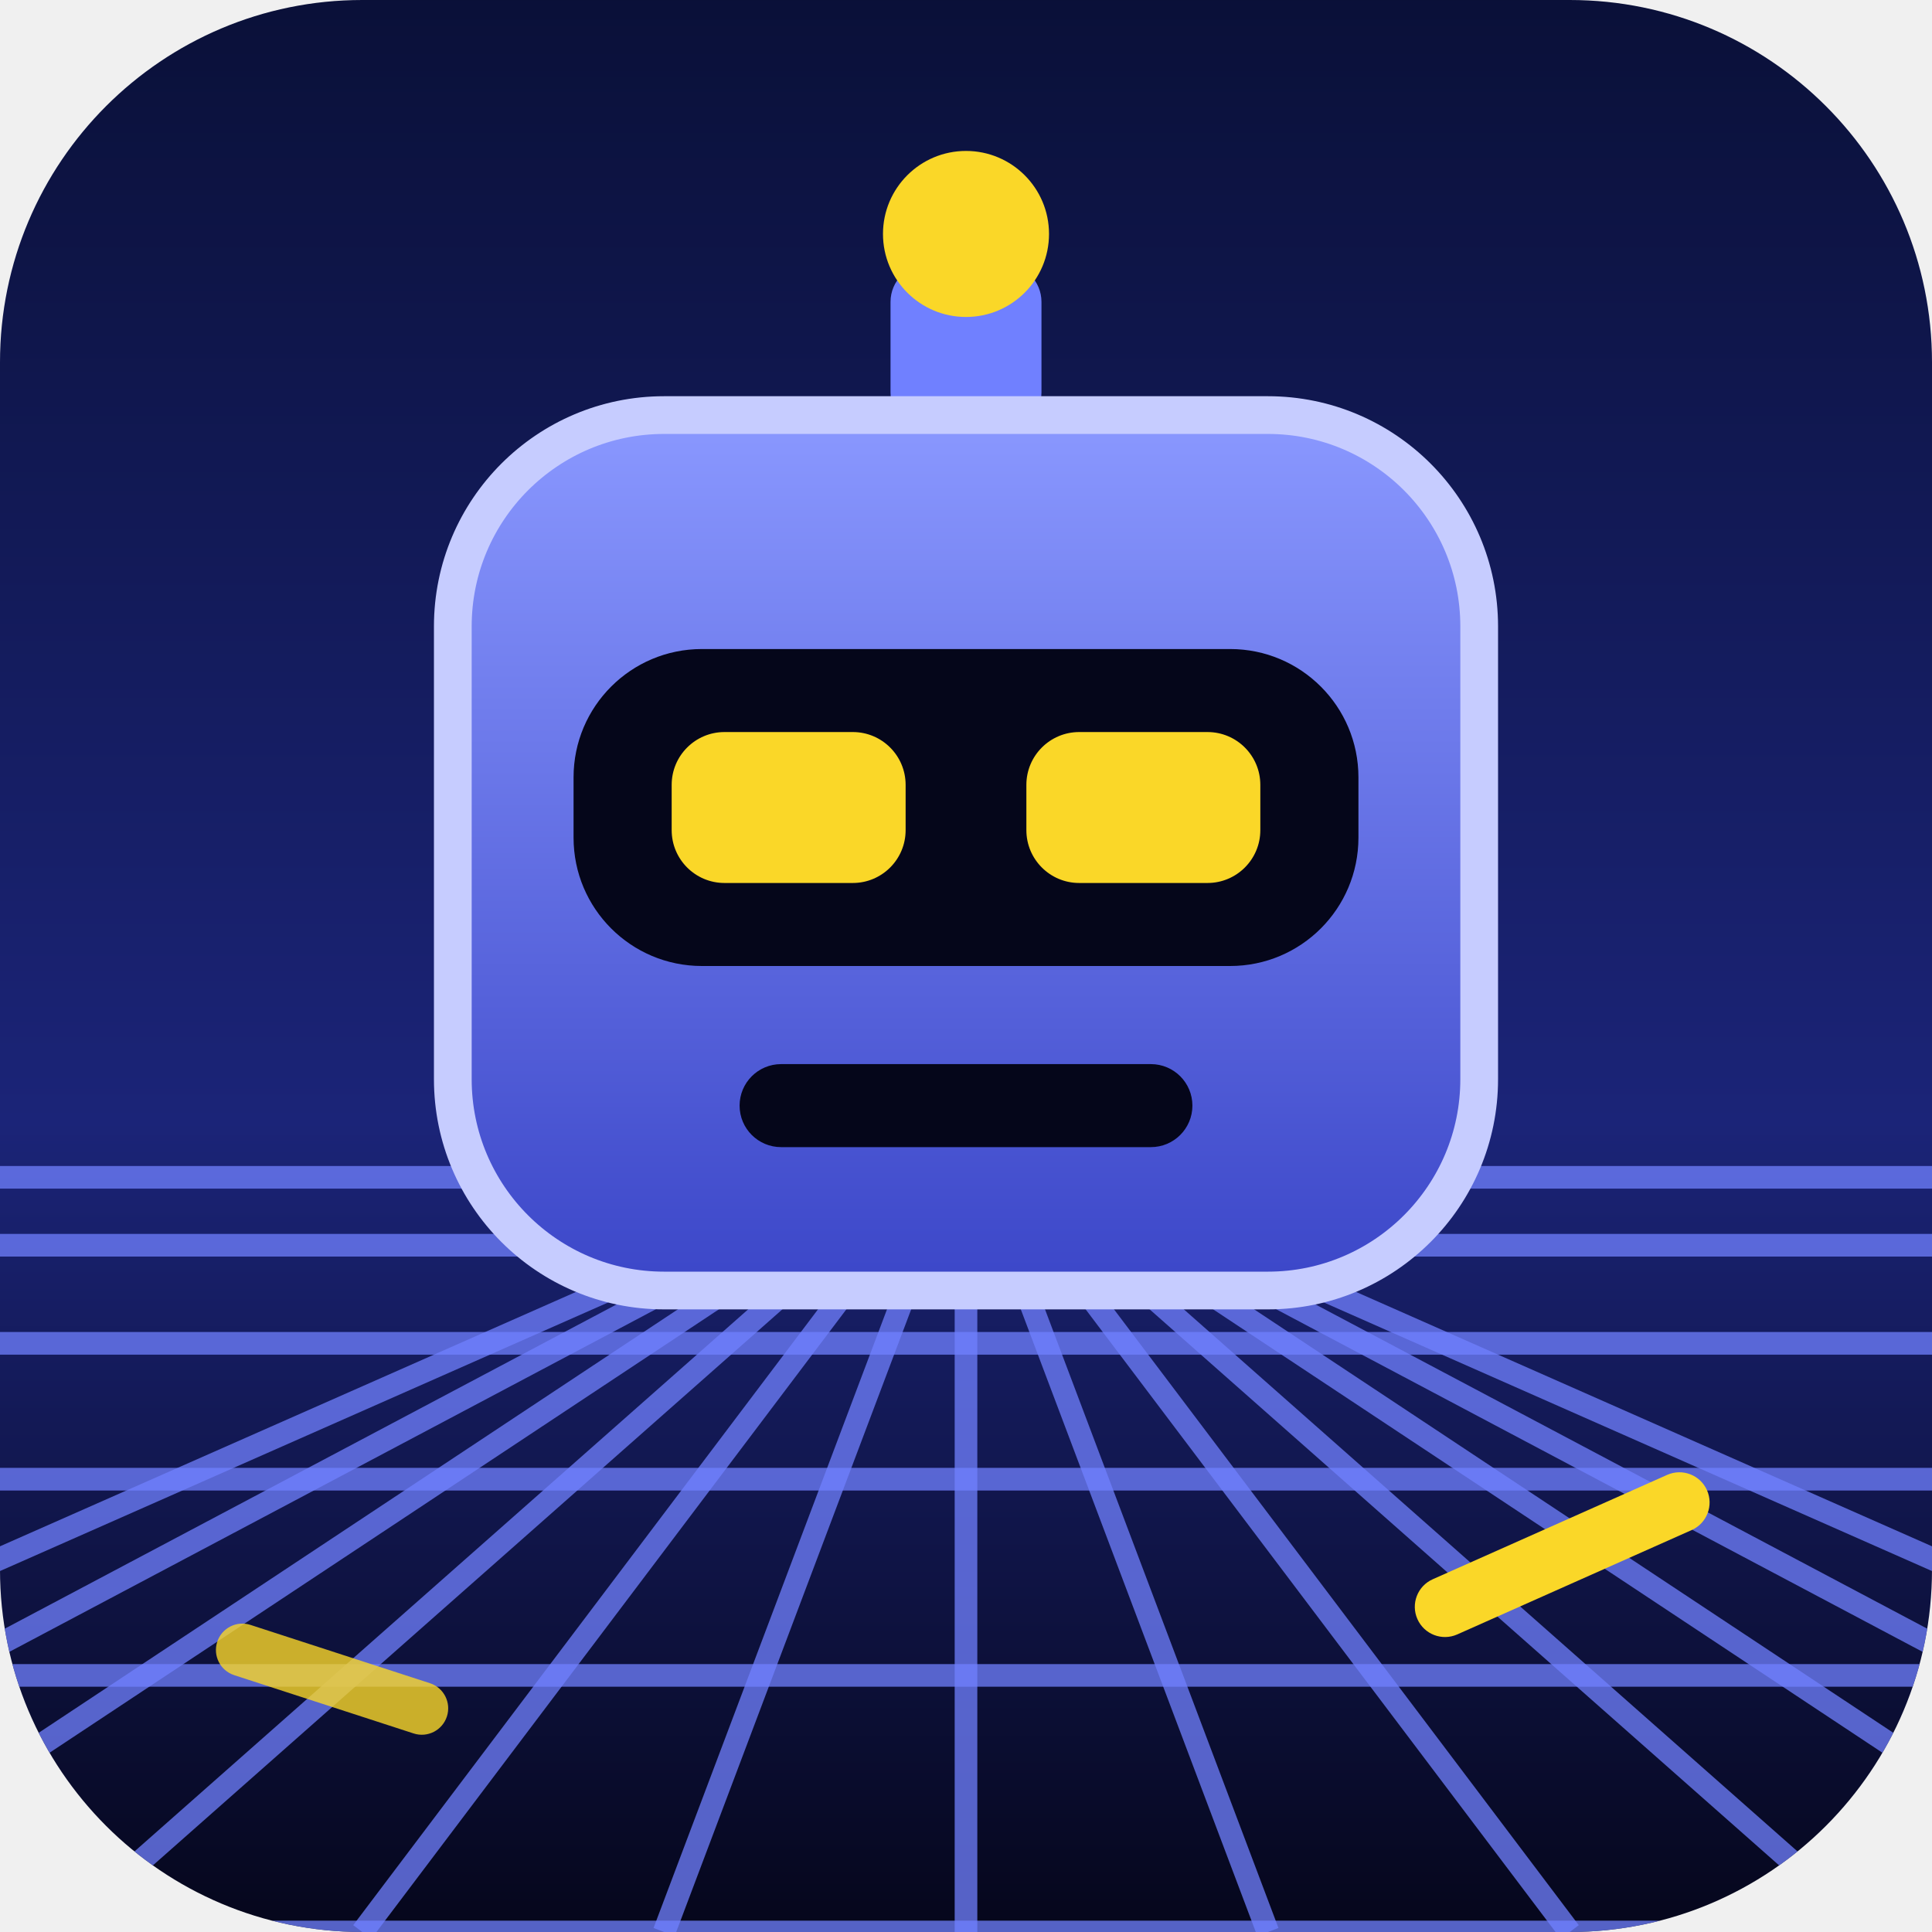
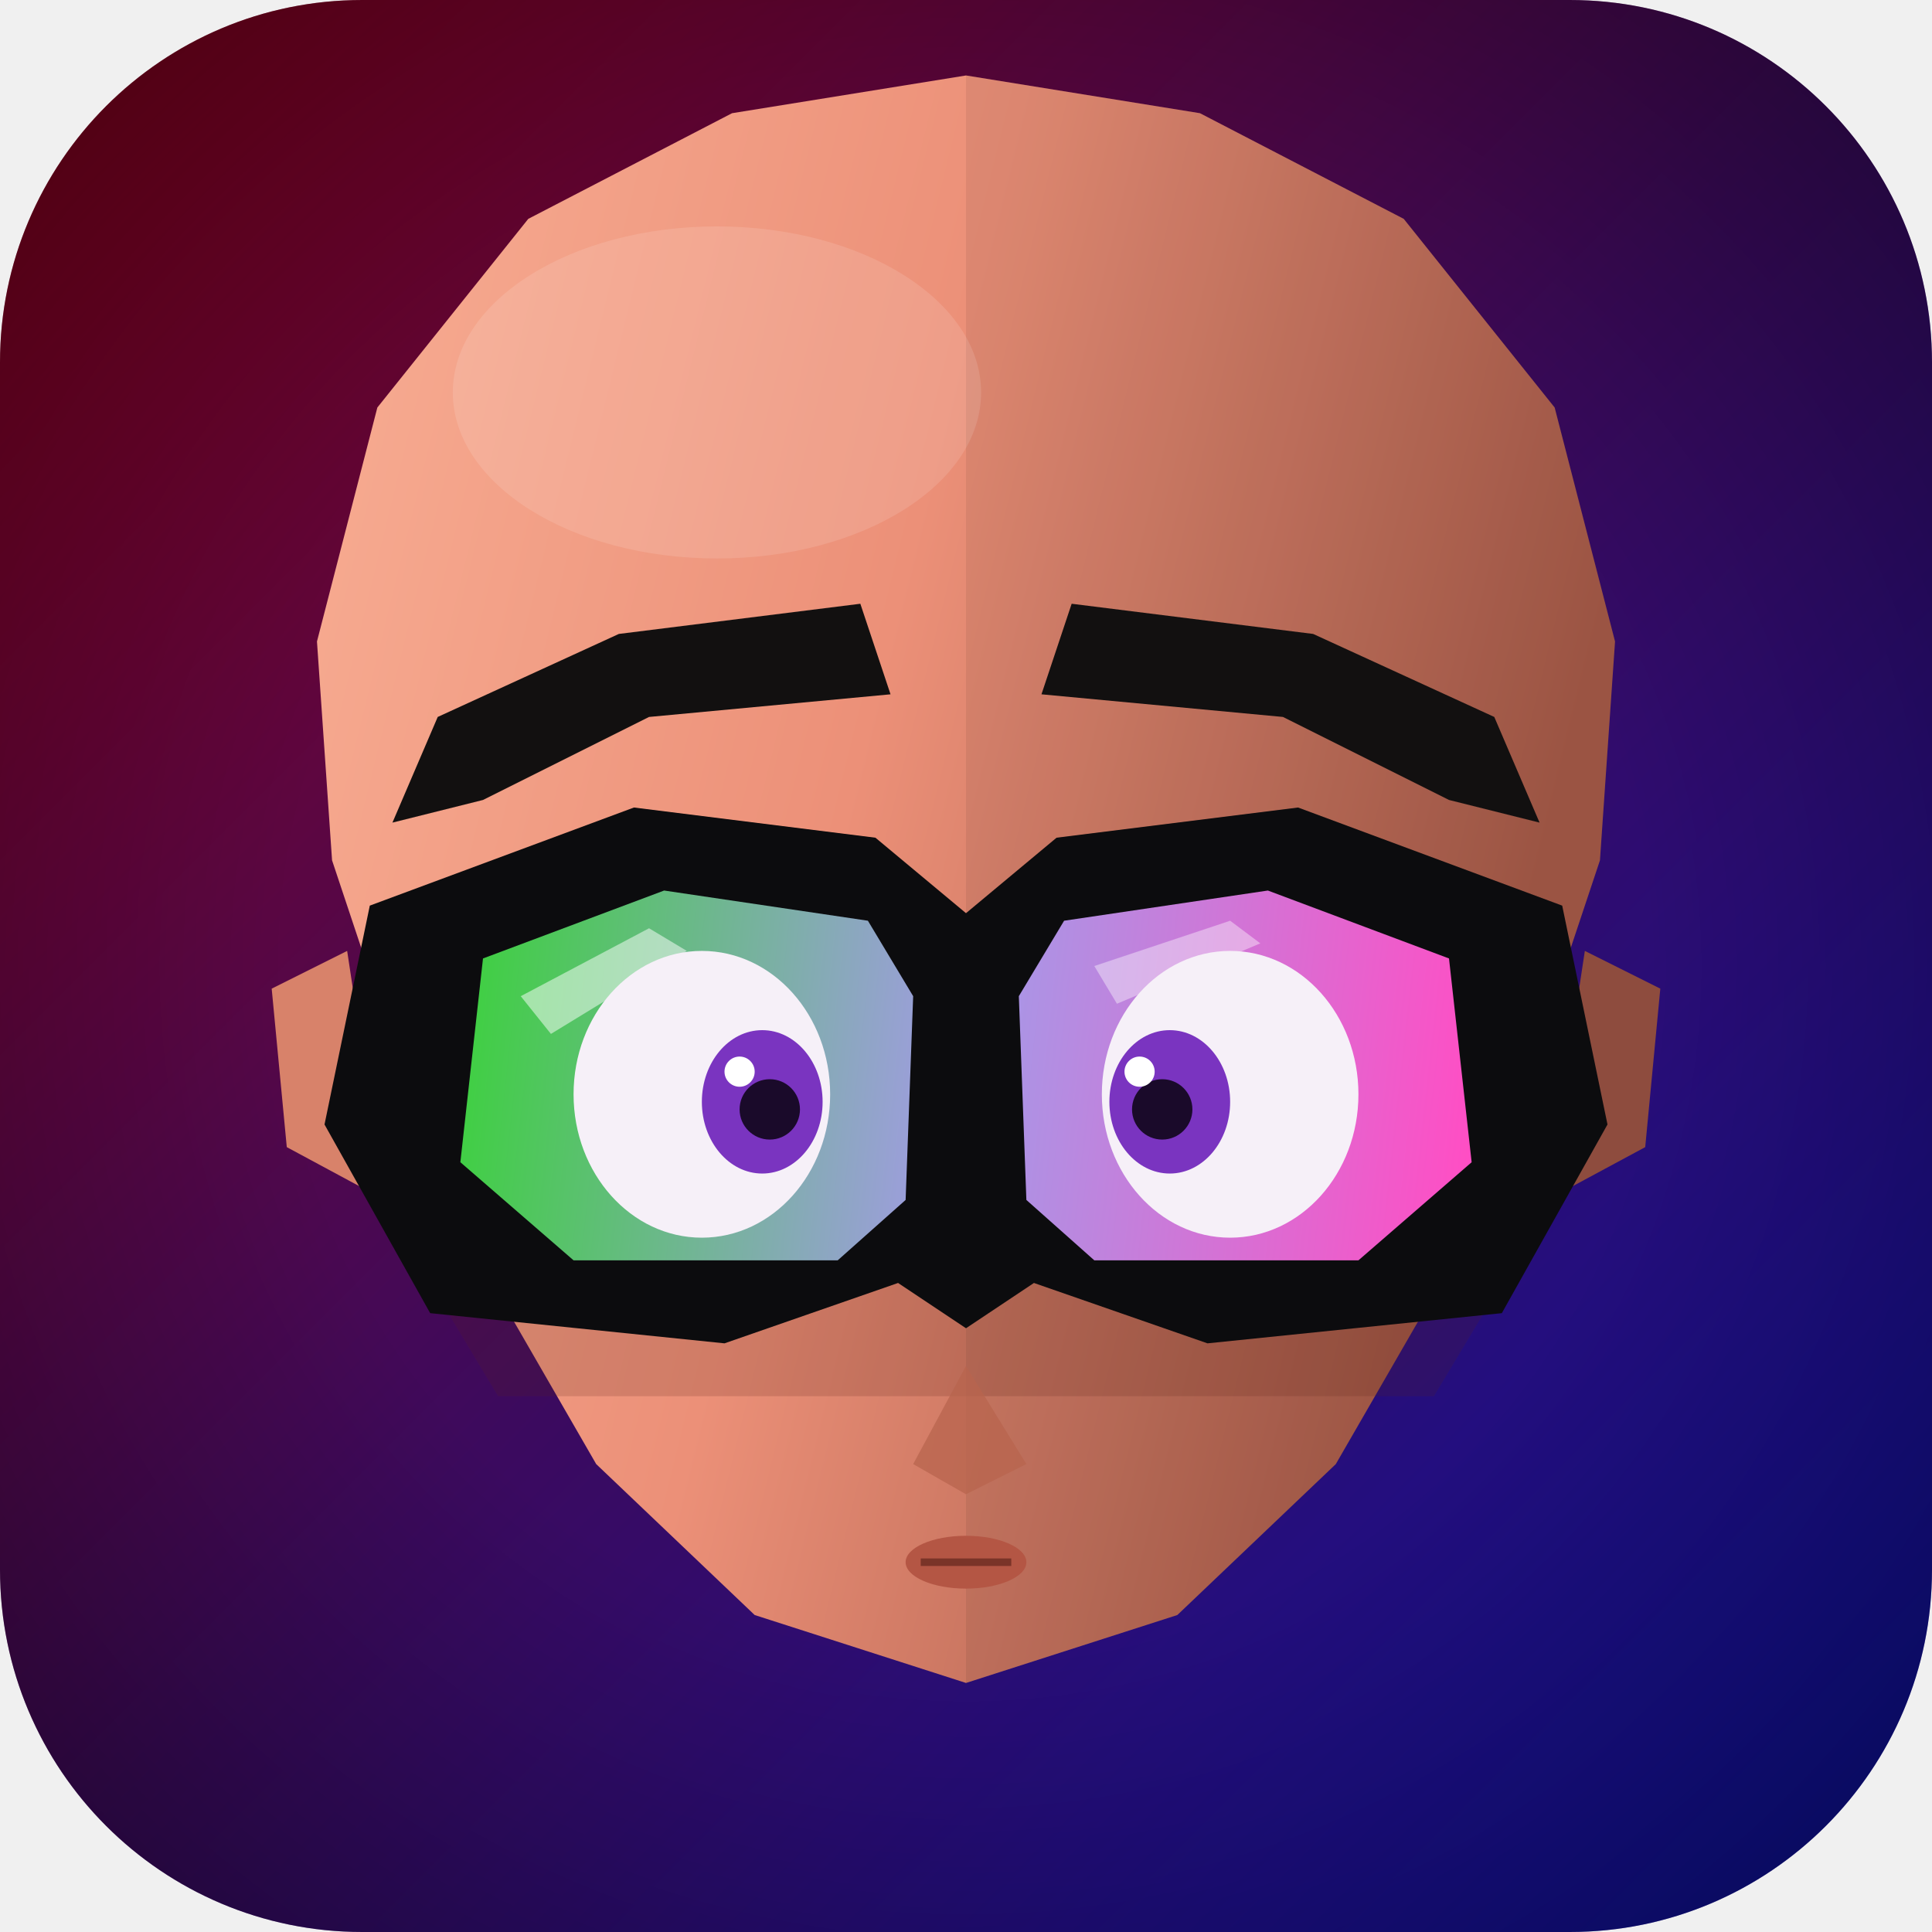
<svg xmlns="http://www.w3.org/2000/svg" viewBox="0 0 512 512" width="512" height="512">
  <defs>
-     <linearGradient id="sky" x1="0" y1="0" x2="0" y2="1">
-       <stop offset="0" stop-color="#0a1038" />
-       <stop offset="0.58" stop-color="#1b2478" />
-       <stop offset="1" stop-color="#05061a" />
+     <linearGradient id="bg" x1="0" y1="0" x2="1" y2="1">
+       <stop offset="0" stop-color="#8a0018" />
+       <stop offset="0.5" stop-color="#3c0a5e" />
+       <stop offset="1" stop-color="#0a12a0" />
    </linearGradient>
-     <linearGradient id="metal" x1="0" y1="0" x2="0" y2="1">
-       <stop offset="0" stop-color="#8a98ff" />
-       <stop offset="1" stop-color="#3b46c8" />
+     <radialGradient id="vignette" cx="256" cy="256" r="360" gradientUnits="userSpaceOnUse">
+       <stop offset="0.5" stop-color="#000" stop-opacity="0" />
+       <stop offset="1" stop-color="#000" stop-opacity="0.45" />
+     </radialGradient>
+     <linearGradient id="skin" x1="0" y1="0" x2="1" y2="0.3">
+       <stop offset="0" stop-color="#f8ae94" />
+       <stop offset="0.5" stop-color="#ec9078" />
+       <stop offset="1" stop-color="#a65a48" />
+     </linearGradient>
+     <linearGradient id="lens" x1="122" y1="270" x2="390" y2="300" gradientUnits="userSpaceOnUse">
+       <stop offset="0" stop-color="#3ed040" />
+       <stop offset="0.5" stop-color="#a49ae8" />
+       <stop offset="1" stop-color="#ff4ec4" />
    </linearGradient>
    <clipPath id="tile">
      <rect width="512" height="512" rx="96" />
    </clipPath>
  </defs>
  <g clip-path="url(#tile)">
-     <rect width="512" height="512" fill="url(#sky)" />
-     <g stroke="#7080ff" stroke-width="6" stroke-opacity="0.75">
-       <line x1="256" y1="300" x2="-224" y2="512" />
-       <line x1="256" y1="300" x2="-144" y2="512" />
-       <line x1="256" y1="300" x2="-64" y2="512" />
-       <line x1="256" y1="300" x2="16" y2="512" />
-       <line x1="256" y1="300" x2="96" y2="512" />
-       <line x1="256" y1="300" x2="176" y2="512" />
-       <line x1="256" y1="300" x2="256" y2="512" />
-       <line x1="256" y1="300" x2="336" y2="512" />
-       <line x1="256" y1="300" x2="416" y2="512" />
-       <line x1="256" y1="300" x2="496" y2="512" />
-       <line x1="256" y1="300" x2="576" y2="512" />
-       <line x1="256" y1="300" x2="656" y2="512" />
-       <line x1="256" y1="300" x2="736" y2="512" />
-       <line x1="0" y1="312" x2="512" y2="312" />
-       <line x1="0" y1="330" x2="512" y2="330" />
-       <line x1="0" y1="356" x2="512" y2="356" />
-       <line x1="0" y1="392" x2="512" y2="392" />
-       <line x1="0" y1="444" x2="512" y2="444" />
-       <line x1="0" y1="512" x2="512" y2="512" />
-     </g>
-     <rect x="372" y="404" width="84" height="16" rx="8" fill="#fad728" transform="rotate(-24 414 412)" />
-     <rect x="56" y="438" width="64" height="14" rx="7" fill="#fad728" opacity="0.8" transform="rotate(18 88 445)" />
+     <rect width="512" height="512" fill="url(#bg)" />
+     <rect width="512" height="512" fill="url(#vignette)" />
  </g>
-   <g>
-     <rect x="236" y="70" width="40" height="44" rx="10" fill="#7080ff" />
-     <circle cx="256" cy="62" r="22" fill="#fad728" />
-     <rect x="120" y="110" width="272" height="232" rx="56" fill="url(#metal)" stroke="#c6ccff" stroke-width="10" />
-     <rect x="152" y="172" width="208" height="84" rx="34" fill="#05061a" />
-     <rect x="178" y="194" width="62" height="40" rx="14" fill="#fad728" />
-     <rect x="272" y="194" width="62" height="40" rx="14" fill="#fad728" />
-     <rect x="196" y="282" width="120" height="22" rx="11" fill="#05061a" />
+   <g id="face">
+     <polygon class="detail" points="92,252 72,262 76,304 102,318" fill="#d8826a" />
+     <polygon class="detail" points="420,252 440,262 436,304 410,318" fill="#8e4c3e" />
+     <polygon points="256,20 318,30 372,58 412,108 428,170 424,228 406,282 384,336 354,388 312,428 256,446 200,428 158,388 128,336 106,282 88,228 84,170 100,108 140,58 194,30" fill="url(#skin)" />
+     <polygon points="256,20 318,30 372,58 412,108 428,170 424,228 406,282 384,336 354,388 312,428 256,446" fill="#000" opacity="0.07" />
+     <ellipse class="detail" cx="190" cy="104" rx="70" ry="44" fill="#fff" opacity="0.12" />
+     <polygon class="detail" points="114,340 398,340 380,370 132,370" fill="#5a2418" opacity="0.18" />
+     <polygon points="104,218 116,190 164,168 228,160 236,184 172,190 128,212" fill="#121010" />
+     <polygon points="408,218 396,190 348,168 284,160 276,184 340,190 384,212" fill="#121010" />
+     <polygon points="98,240 168,214 232,222 256,242 280,222 344,214 414,240 426,298 398,348 320,356 274,340 256,352 238,340 192,356 114,348 86,298" fill="#0c0c0e" />
+     <polygon points="128,254 176,236 230,244 242,264 240,318 222,334 152,334 122,308" fill="url(#lens)" />
+     <polygon points="384,254 336,236 282,244 270,264 272,318 290,334 360,334 390,308" fill="url(#lens)" />
+     <polygon class="detail" points="138,264 172,246 182,252 146,274" fill="#fff" opacity="0.5" />
+     <polygon class="detail" points="290,256 326,244 334,250 296,266" fill="#fff" opacity="0.4" />
+     <ellipse cx="186" cy="290" rx="34" ry="38" fill="#f6f0f8" />
+     <ellipse cx="326" cy="290" rx="34" ry="38" fill="#f6f0f8" />
+     <ellipse cx="202" cy="292" rx="16" ry="19" fill="#7a34c0" />
+     <ellipse cx="310" cy="292" rx="16" ry="19" fill="#7a34c0" />
+     <circle cx="204" cy="294" r="8" fill="#1a0a2a" />
+     <circle cx="308" cy="294" r="8" fill="#1a0a2a" />
+     <circle class="detail" cx="196" cy="284" r="4" fill="#fff" />
+     <circle class="detail" cx="302" cy="284" r="4" fill="#fff" />
+     <polygon class="detail" points="256,362 272,388 256,396 242,388" fill="#b8644e" opacity="0.75" />
+     <ellipse class="detail" cx="256" cy="414" rx="16" ry="7" fill="#b45644" />
+     <rect class="detail" x="244" y="413" width="24" height="2" fill="#7a3428" />
  </g>
</svg>
